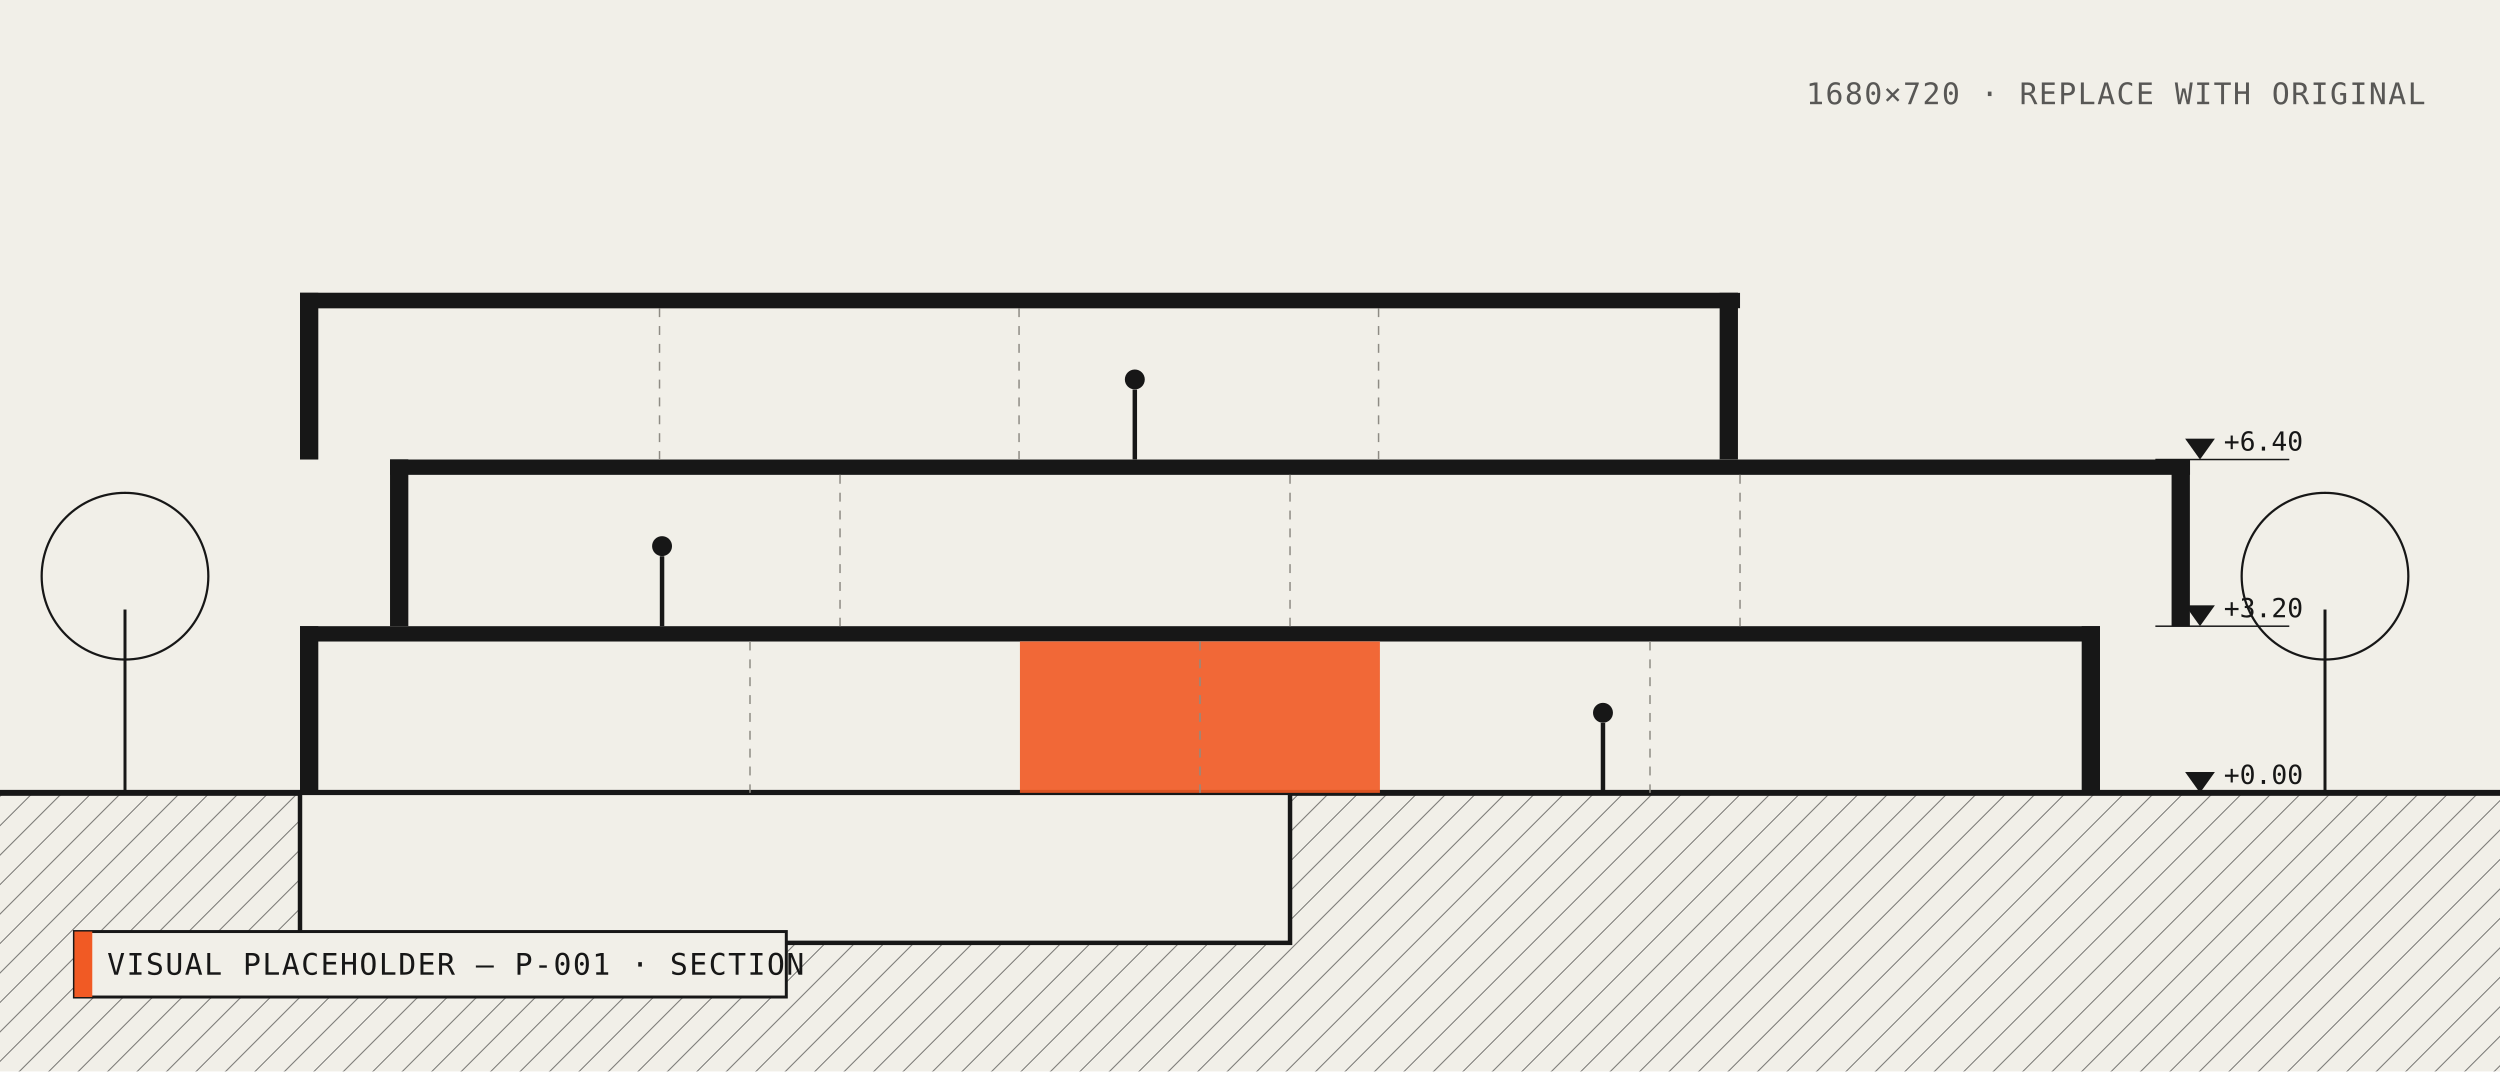
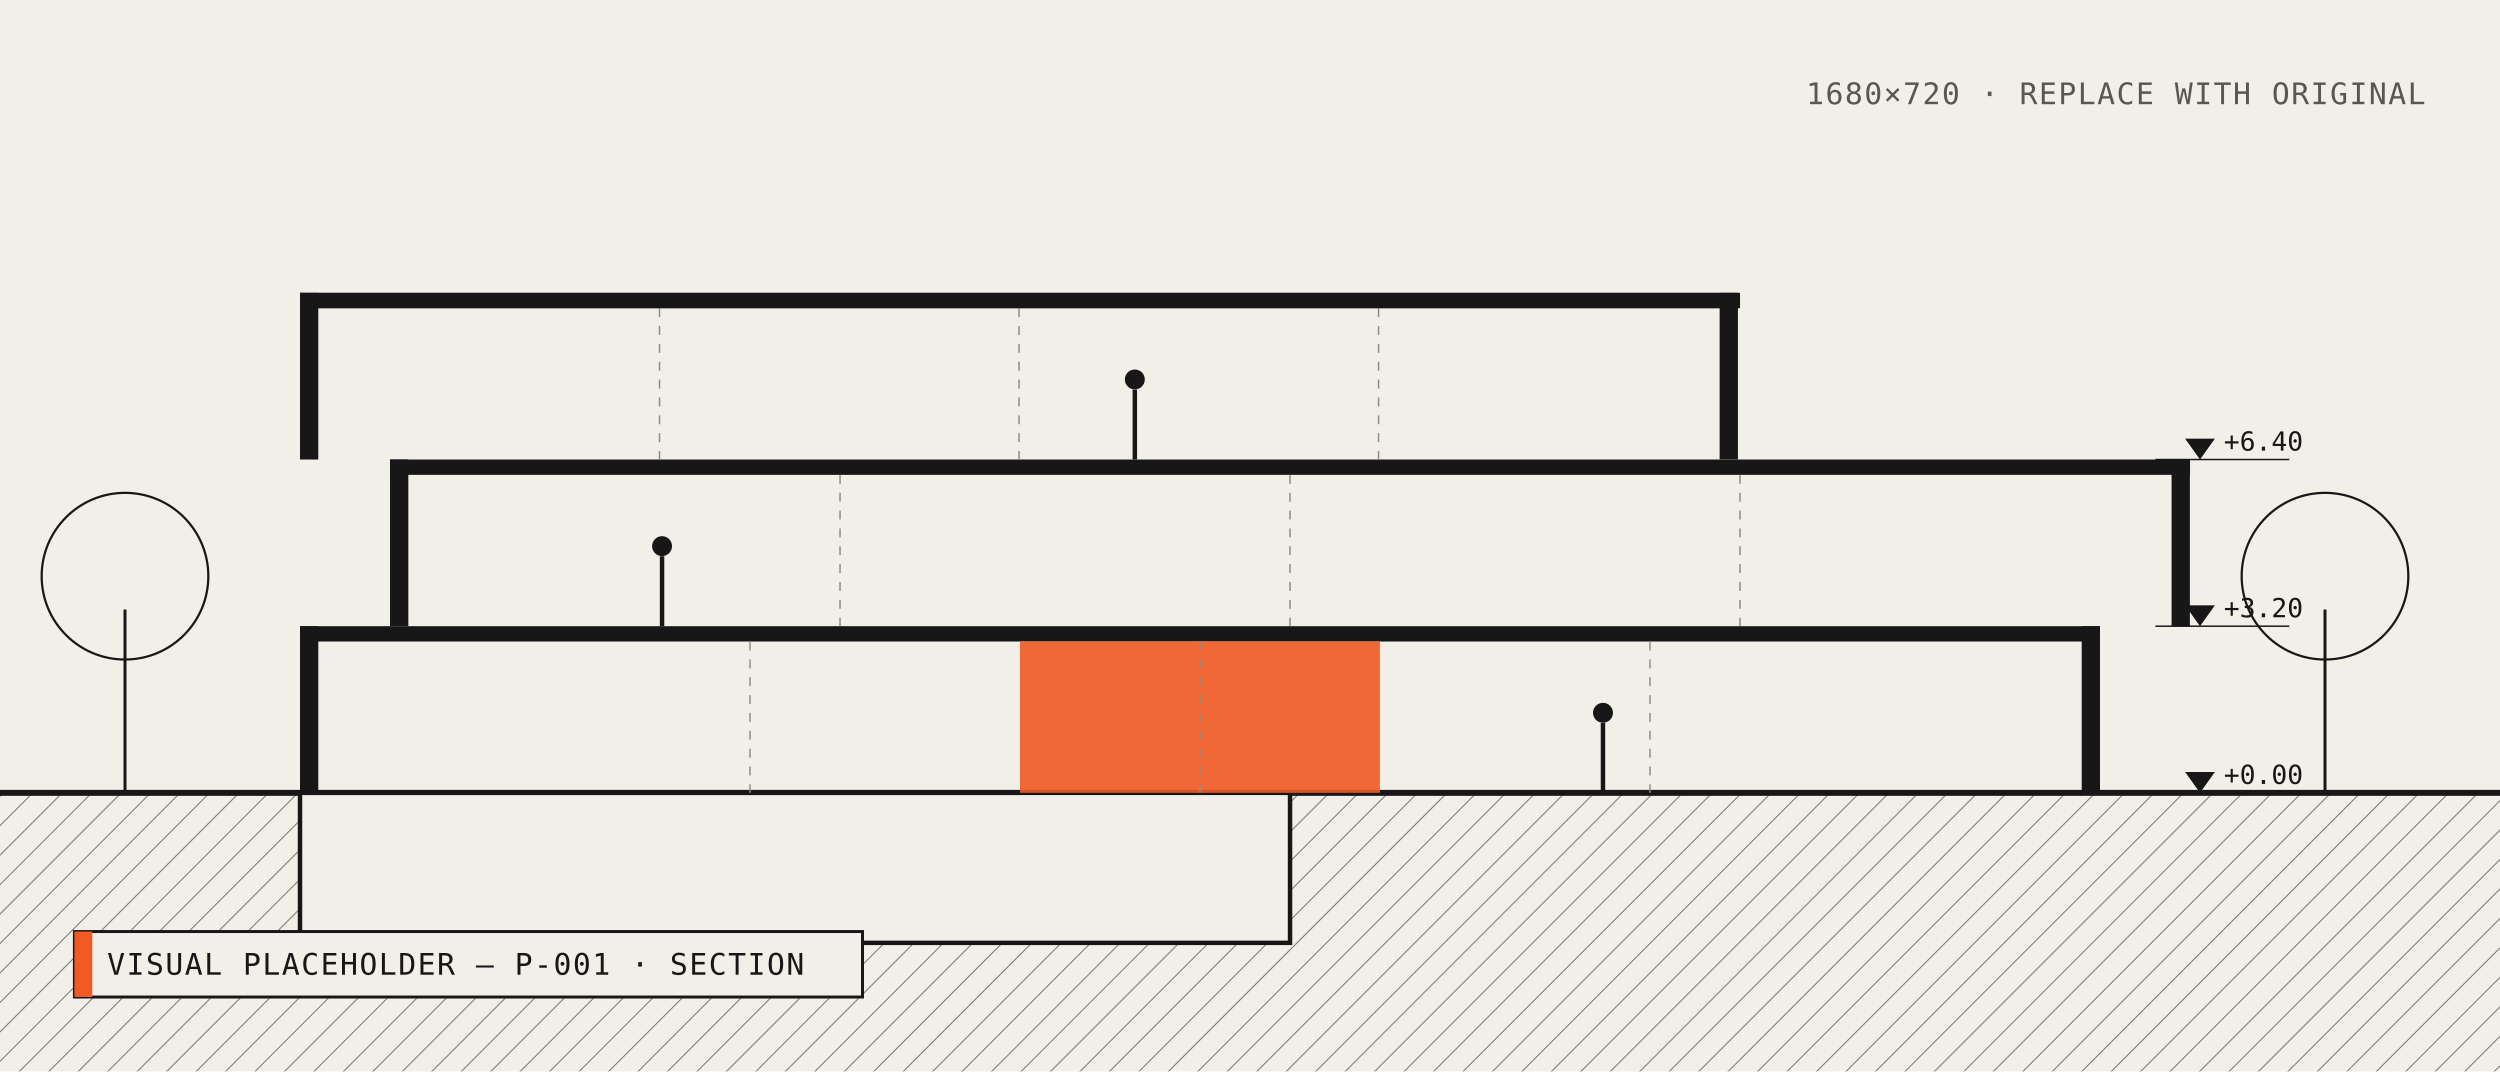
<svg xmlns="http://www.w3.org/2000/svg" viewBox="0 0 1680 720" width="1680" height="720">
  <rect width="1680" height="720" fill="#F1EFE8" />
  <defs>
    <pattern id="hatch" width="14" height="14" patternUnits="userSpaceOnUse" patternTransform="rotate(45)">
      <line x1="0" y1="0" x2="0" y2="14" stroke="#171717" stroke-width="1.4" />
    </pattern>
  </defs>
  <rect x="0" y="532.8" width="1680" height="187.2" fill="url(#hatch)" opacity=".5" />
  <line x1="0" y1="532.8" x2="1680" y2="532.8" stroke="#171717" stroke-width="4" />
  <rect x="201.6" y="532.8" width="665.3" height="100.8" fill="#F1EFE8" stroke="#171717" stroke-width="3" />
  <rect x="201.6" y="420.8" width="1209.6" height="10.3" fill="#171717" />
  <rect x="201.6" y="420.8" width="12.3" height="112" fill="#171717" />
  <rect x="1398.9" y="420.8" width="12.3" height="112" fill="#171717" />
  <rect x="685.4" y="431.1" width="241.9" height="101.7" fill="#F15A24" opacity=".9" />
  <line x1="504" y1="431.1" x2="504" y2="532.8" stroke="#8E8B84" stroke-width="1" stroke-dasharray="6 6" />
  <line x1="806.4" y1="431.1" x2="806.4" y2="532.8" stroke="#8E8B84" stroke-width="1" stroke-dasharray="6 6" />
  <line x1="1108.8" y1="431.1" x2="1108.8" y2="532.8" stroke="#8E8B84" stroke-width="1" stroke-dasharray="6 6" />
  <line x1="1077.2" y1="532.8" x2="1077.2" y2="485.8" stroke="#171717" stroke-width="3" />
  <circle cx="1077.2" cy="479" r="6.7" fill="#171717" />
  <polygon points="1478.4,532.8 1488.4,518.8 1468.4,518.8" fill="#171717" />
  <line x1="1448.4" y1="532.8" x2="1538.4" y2="532.8" stroke="#171717" stroke-width="1" />
  <text x="1494.4" y="526.8" font-family="monospace" font-size="17.7" fill="#171717">+0.00</text>
  <rect x="262.1" y="308.8" width="1209.6" height="10.3" fill="#171717" />
  <rect x="262.1" y="308.8" width="12.3" height="112" fill="#171717" />
  <rect x="1459.3" y="308.8" width="12.3" height="112" fill="#171717" />
  <line x1="564.5" y1="319.1" x2="564.5" y2="420.8" stroke="#8E8B84" stroke-width="1" stroke-dasharray="6 6" />
  <line x1="866.9" y1="319.1" x2="866.9" y2="420.8" stroke="#8E8B84" stroke-width="1" stroke-dasharray="6 6" />
  <line x1="1169.3" y1="319.1" x2="1169.3" y2="420.8" stroke="#8E8B84" stroke-width="1" stroke-dasharray="6 6" />
  <line x1="444.9" y1="420.8" x2="444.9" y2="373.8" stroke="#171717" stroke-width="3" />
  <circle cx="444.9" cy="367" r="6.7" fill="#171717" />
  <polygon points="1478.4,420.8 1488.4,406.8 1468.4,406.8" fill="#171717" />
  <line x1="1448.4" y1="420.8" x2="1538.4" y2="420.8" stroke="#171717" stroke-width="1" />
  <text x="1494.4" y="414.8" font-family="monospace" font-size="17.7" fill="#171717">+3.20</text>
  <rect x="201.6" y="196.8" width="966.4" height="10.3" fill="#171717" />
  <rect x="201.6" y="196.8" width="12.3" height="112" fill="#171717" />
  <rect x="1155.6" y="196.8" width="12.3" height="112" fill="#171717" />
  <line x1="443.2" y1="207.1" x2="443.2" y2="308.8" stroke="#8E8B84" stroke-width="1" stroke-dasharray="6 6" />
  <line x1="684.8" y1="207.1" x2="684.8" y2="308.8" stroke="#8E8B84" stroke-width="1" stroke-dasharray="6 6" />
  <line x1="926.4" y1="207.1" x2="926.4" y2="308.8" stroke="#8E8B84" stroke-width="1" stroke-dasharray="6 6" />
  <line x1="762.6" y1="308.8" x2="762.6" y2="261.8" stroke="#171717" stroke-width="3" />
  <circle cx="762.6" cy="255" r="6.7" fill="#171717" />
  <polygon points="1478.4,308.8 1488.4,294.8 1468.4,294.8" fill="#171717" />
  <line x1="1448.4" y1="308.8" x2="1538.4" y2="308.8" stroke="#171717" stroke-width="1" />
  <text x="1494.4" y="302.8" font-family="monospace" font-size="17.7" fill="#171717">+6.40</text>
  <rect x="201.6" y="196.8" width="967.7" height="10.3" fill="#171717" />
  <line x1="84" y1="532.8" x2="84" y2="409.6" stroke="#171717" stroke-width="2" />
  <circle cx="84" cy="387.2" r="56" fill="none" stroke="#171717" stroke-width="1.5" />
  <line x1="1562.4" y1="532.8" x2="1562.4" y2="409.6" stroke="#171717" stroke-width="2" />
  <circle cx="1562.4" cy="387.2" r="56" fill="none" stroke="#171717" stroke-width="1.5" />
  <g font-family="'IBM Plex Mono', ui-monospace, monospace" font-size="20" letter-spacing="1">
-     <rect x="50" y="626" width="478.4" height="44" fill="#F1EFE8" stroke="#171717" stroke-width="2" />
+     <rect x="50" y="626" width="529.6" height="44" fill="#F1EFE8" stroke="#171717" stroke-width="2" />
    <rect x="50" y="626" width="12" height="44" fill="#F15A24" />
    <text x="72" y="655" fill="#171717">VISUAL PLACEHOLDER — P-001 · SECTION</text>
    <text x="1630" y="70" fill="#171717" text-anchor="end" opacity=".7">1680×720 · REPLACE WITH ORIGINAL</text>
  </g>
</svg>
